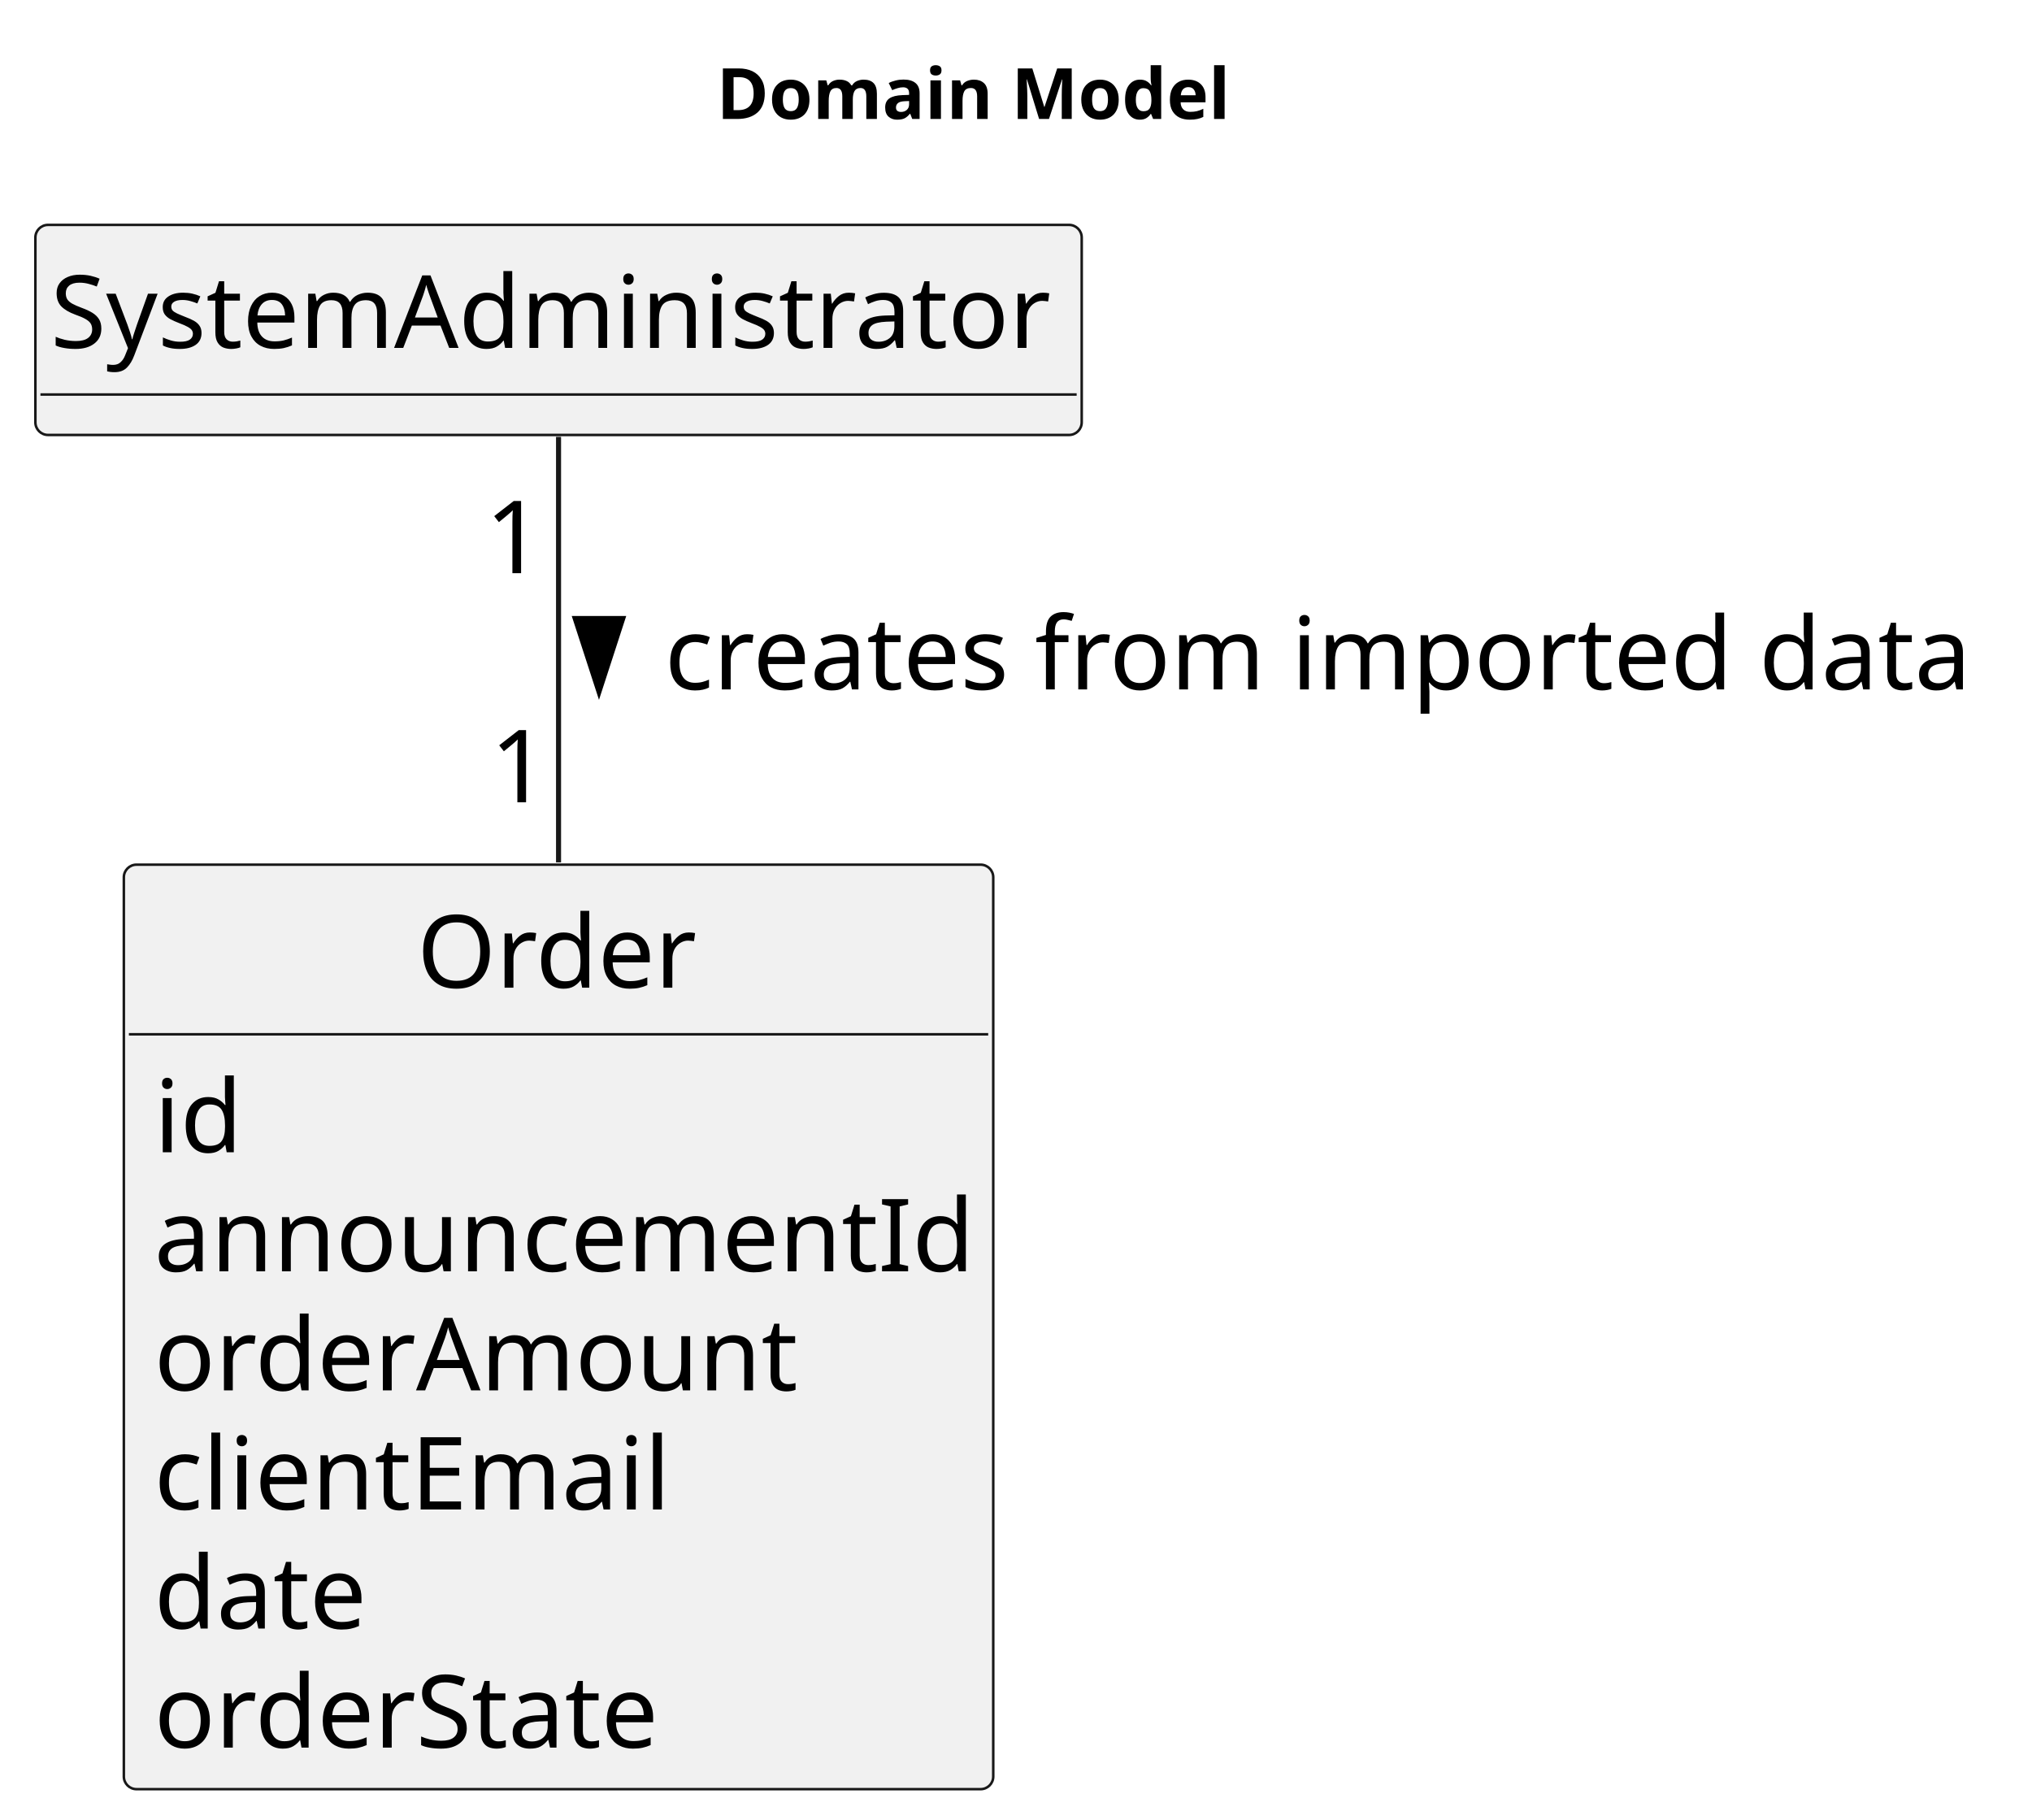
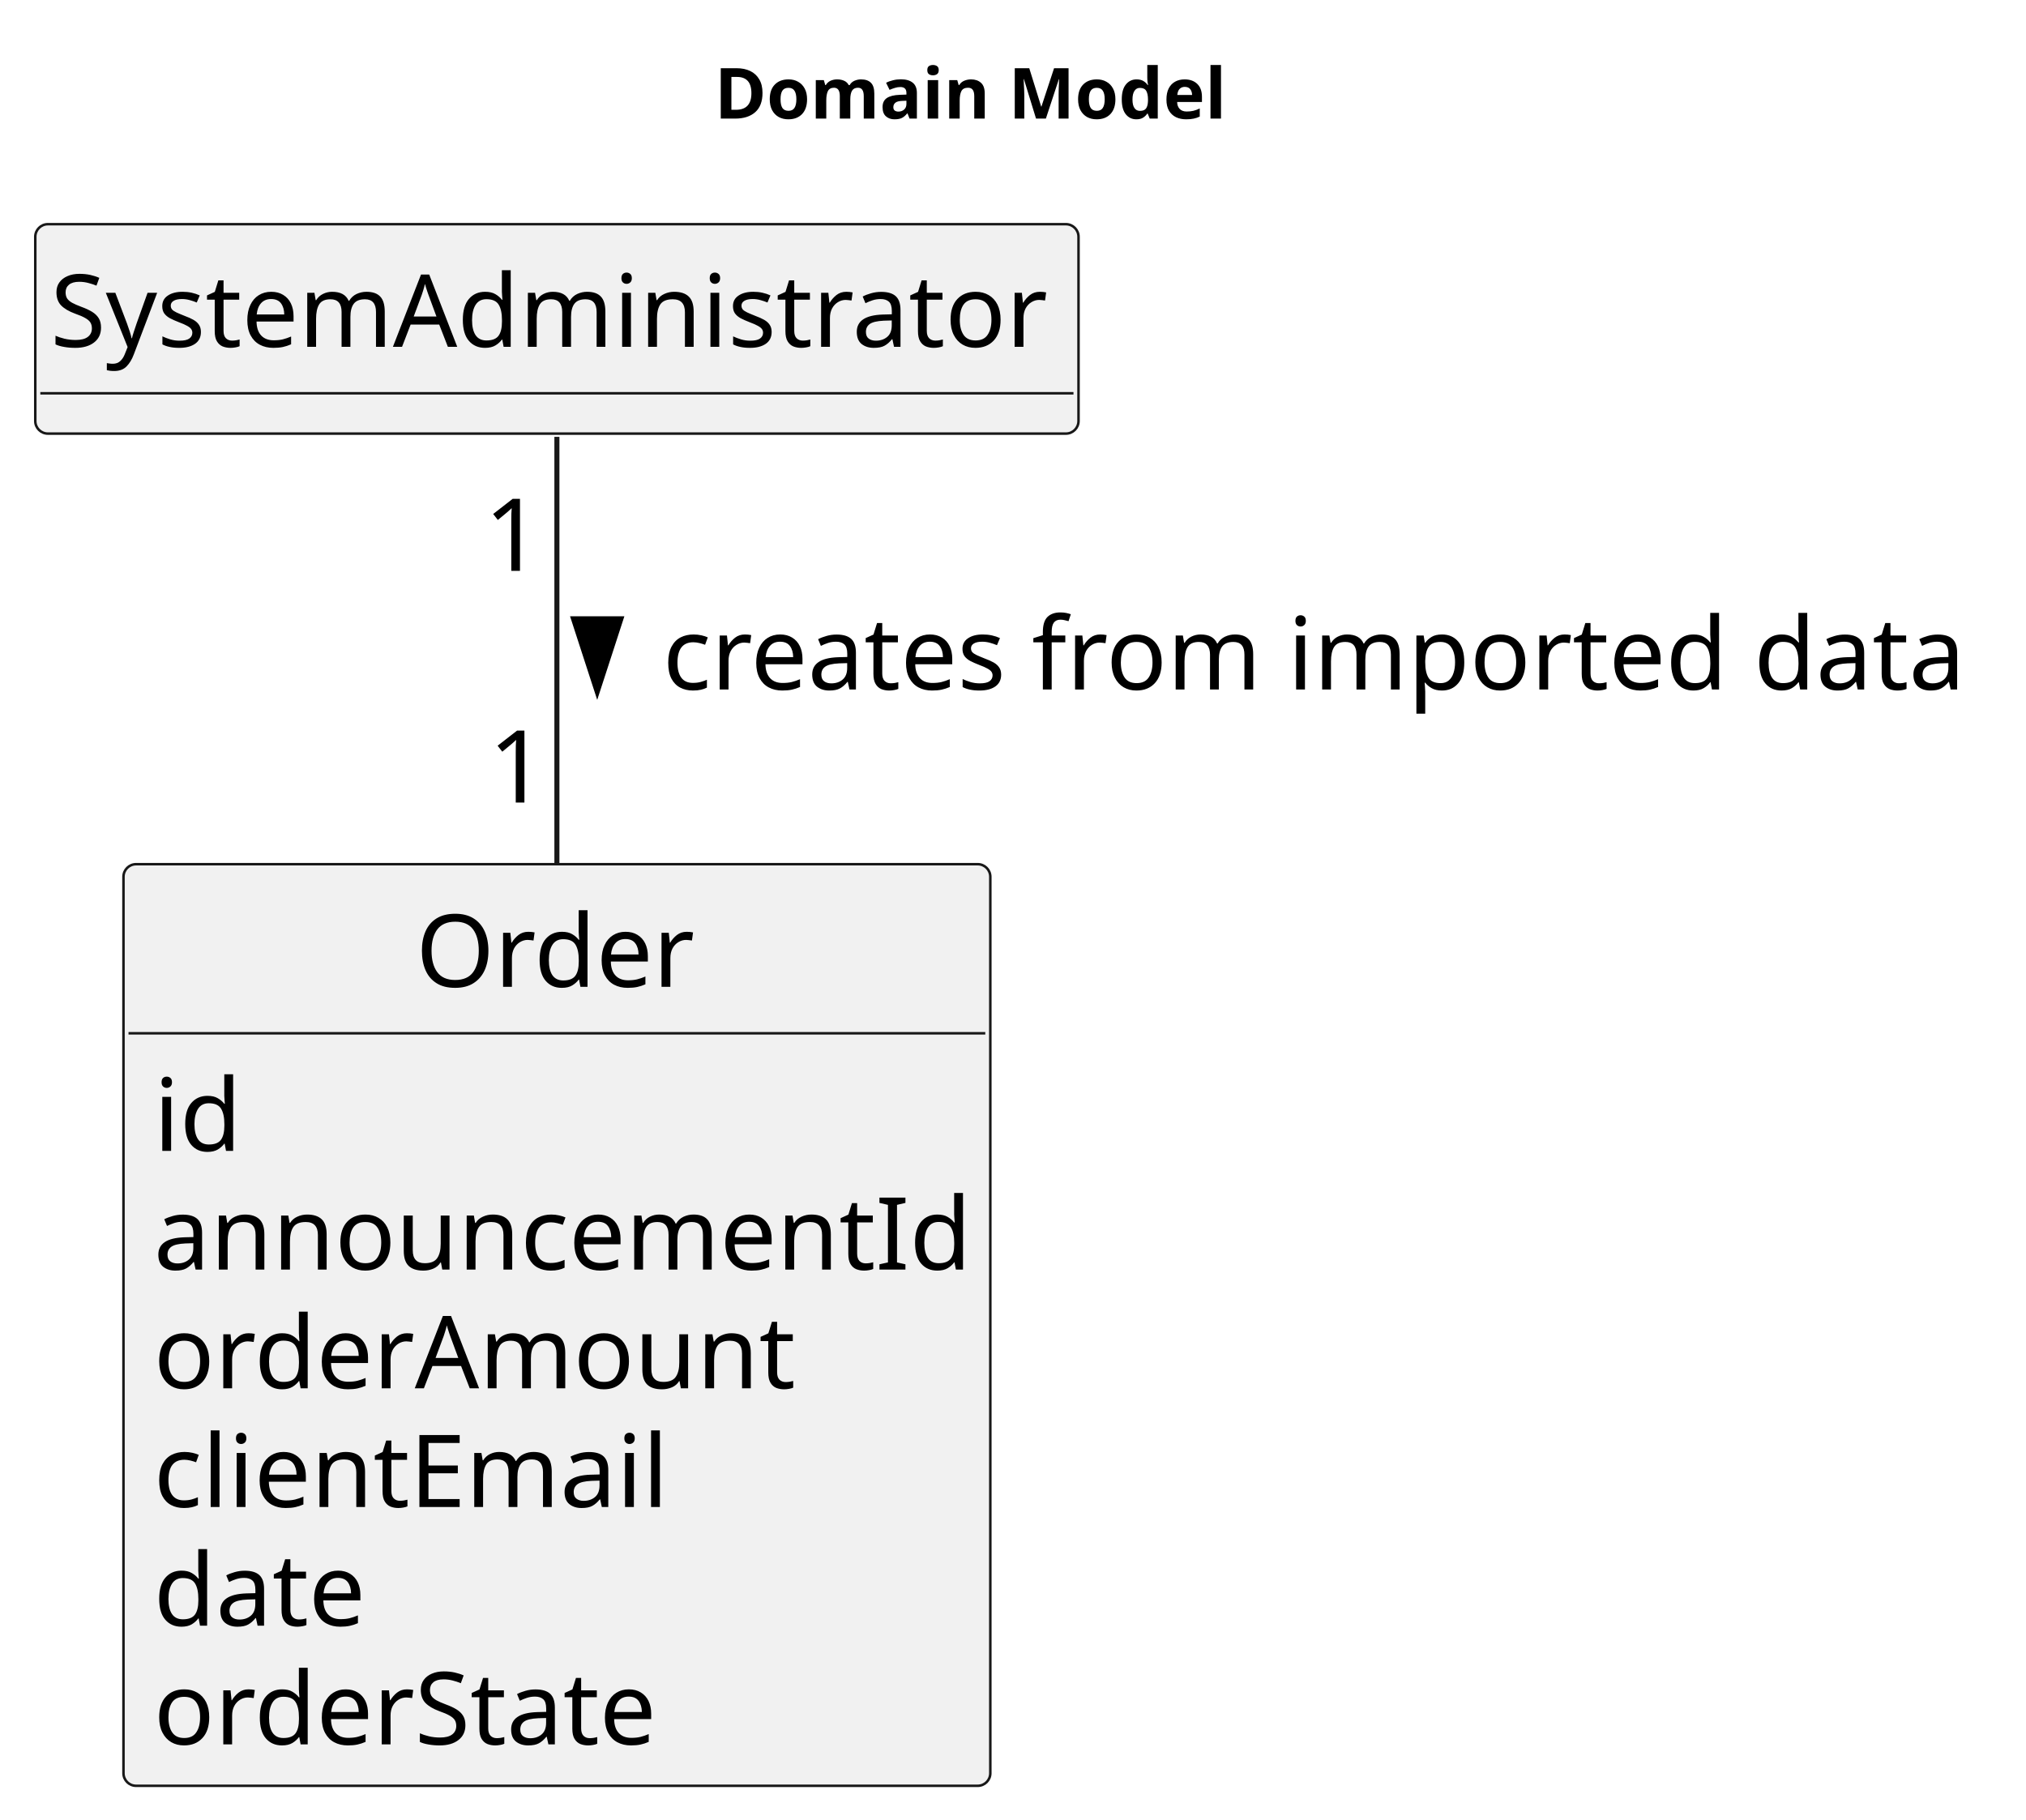
- <svg xmlns="http://www.w3.org/2000/svg" contentStyleType="text/css" height="360px" preserveAspectRatio="none" style="width:402px;height:360px;background:#FFFFFF;" version="1.1" viewBox="0 0 402 360" width="402px" zoomAndPan="magnify">
+ <svg xmlns="http://www.w3.org/2000/svg" contentStyleType="text/css" height="361px" preserveAspectRatio="none" style="width:402px;height:361px;background:#FFFFFF;" version="1.1" viewBox="0 0 402 361" width="402px" zoomAndPan="magnify">
  <defs />
  <g>
    <text fill="#000000" font-family="sans-serif" font-size="14" font-weight="bold" lengthAdjust="spacing" textLength="105" x="141.75" y="23.535">Domain Model</text>
    <g id="elem_Order">
-       <rect codeLine="14" fill="#F1F1F1" height="182.883" id="Order" rx="2.5" ry="2.5" style="stroke:#181818;stroke-width:0.5;" width="172" x="24.5" y="171.048" />
-       <text fill="#000000" font-family="sans-serif" font-size="20" lengthAdjust="spacing" textLength="56" x="82.5" y="195.384">Order</text>
-       <line style="stroke:#181818;stroke-width:0.5;" x1="25.5" x2="195.5" y1="204.603" y2="204.603" />
-       <text fill="#000000" font-family="sans-serif" font-size="20" lengthAdjust="spacing" textLength="19" x="30.5" y="227.939">id</text>
-       <text fill="#000000" font-family="sans-serif" font-size="20" lengthAdjust="spacing" textLength="160" x="30.5" y="251.494">announcementId</text>
-       <text fill="#000000" font-family="sans-serif" font-size="20" lengthAdjust="spacing" textLength="128" x="30.5" y="275.048">orderAmount</text>
-       <text fill="#000000" font-family="sans-serif" font-size="20" lengthAdjust="spacing" textLength="105" x="30.5" y="298.603">clientEmail</text>
-       <text fill="#000000" font-family="sans-serif" font-size="20" lengthAdjust="spacing" textLength="42" x="30.5" y="322.158">date</text>
-       <text fill="#000000" font-family="sans-serif" font-size="20" lengthAdjust="spacing" textLength="99" x="30.5" y="345.712">orderState</text>
+       <rect codeLine="14" fill="#F1F1F1" height="182.883" id="Order" rx="2.5" ry="2.5" style="stroke:#181818;stroke-width:0.5;" width="172" x="24.5" y="171.488" />
+       <text fill="#000000" font-family="sans-serif" font-size="20" lengthAdjust="spacing" textLength="56" x="82.5" y="195.824">Order</text>
+       <line style="stroke:#181818;stroke-width:0.5;" x1="25.5" x2="195.5" y1="205.043" y2="205.043" />
+       <text fill="#000000" font-family="sans-serif" font-size="20" lengthAdjust="spacing" textLength="19" x="30.5" y="228.379">id</text>
+       <text fill="#000000" font-family="sans-serif" font-size="20" lengthAdjust="spacing" textLength="160" x="30.5" y="251.934">announcementId</text>
+       <text fill="#000000" font-family="sans-serif" font-size="20" lengthAdjust="spacing" textLength="128" x="30.5" y="275.488">orderAmount</text>
+       <text fill="#000000" font-family="sans-serif" font-size="20" lengthAdjust="spacing" textLength="105" x="30.5" y="299.043">clientEmail</text>
+       <text fill="#000000" font-family="sans-serif" font-size="20" lengthAdjust="spacing" textLength="42" x="30.5" y="322.598">date</text>
+       <text fill="#000000" font-family="sans-serif" font-size="20" lengthAdjust="spacing" textLength="99" x="30.5" y="346.152">orderState</text>
    </g>
    <g id="elem_SystemAdministrator">
      <rect fill="#F1F1F1" height="41.555" id="SystemAdministrator" rx="2.5" ry="2.5" style="stroke:#181818;stroke-width:0.5;" width="207" x="7" y="44.488" />
      <text fill="#000000" font-family="sans-serif" font-size="20" lengthAdjust="spacing" textLength="201" x="10" y="68.824">SystemAdministrator</text>
      <line style="stroke:#181818;stroke-width:0.5;" x1="8" x2="213" y1="78.043" y2="78.043" />
    </g>
    <g id="link_SystemAdministrator_Order">
-       <path codeLine="22" d="M110.5,86.428 C110.5,106.588 110.5,139.068 110.5,170.598 " fill="none" id="SystemAdministrator-Order" style="stroke:#181818;stroke-width:1.0;" />
-       <polygon fill="#000000" points="118.5,136.826,123.202,122.353,113.798,122.353,118.5,136.826" style="stroke:#000000;stroke-width:1.0;" />
-       <text fill="#000000" font-family="sans-serif" font-size="20" lengthAdjust="spacing" textLength="263" x="131.5" y="136.384">creates from imported data</text>
-       <text fill="#000000" font-family="sans-serif" font-size="20" lengthAdjust="spacing" textLength="13" x="95.997" y="113.382">1</text>
-       <text fill="#000000" font-family="sans-serif" font-size="20" lengthAdjust="spacing" textLength="13" x="96.982" y="158.717">1</text>
+       <path codeLine="22" d="M110.5,86.678 C110.5,106.968 110.5,139.708 110.5,171.428 " fill="none" id="SystemAdministrator-Order" style="stroke:#181818;stroke-width:1.0;" />
+       <polygon fill="#000000" points="118.5,137.266,123.202,122.793,113.798,122.793,118.5,137.266" style="stroke:#000000;stroke-width:1.0;" />
+       <text fill="#000000" font-family="sans-serif" font-size="20" lengthAdjust="spacing" textLength="263" x="131.5" y="136.824">creates from imported data</text>
+       <text fill="#000000" font-family="sans-serif" font-size="20" lengthAdjust="spacing" textLength="13" x="96.078" y="113.275">1</text>
+       <text fill="#000000" font-family="sans-serif" font-size="20" lengthAdjust="spacing" textLength="13" x="96.962" y="159.257">1</text>
    </g>
  </g>
</svg>
